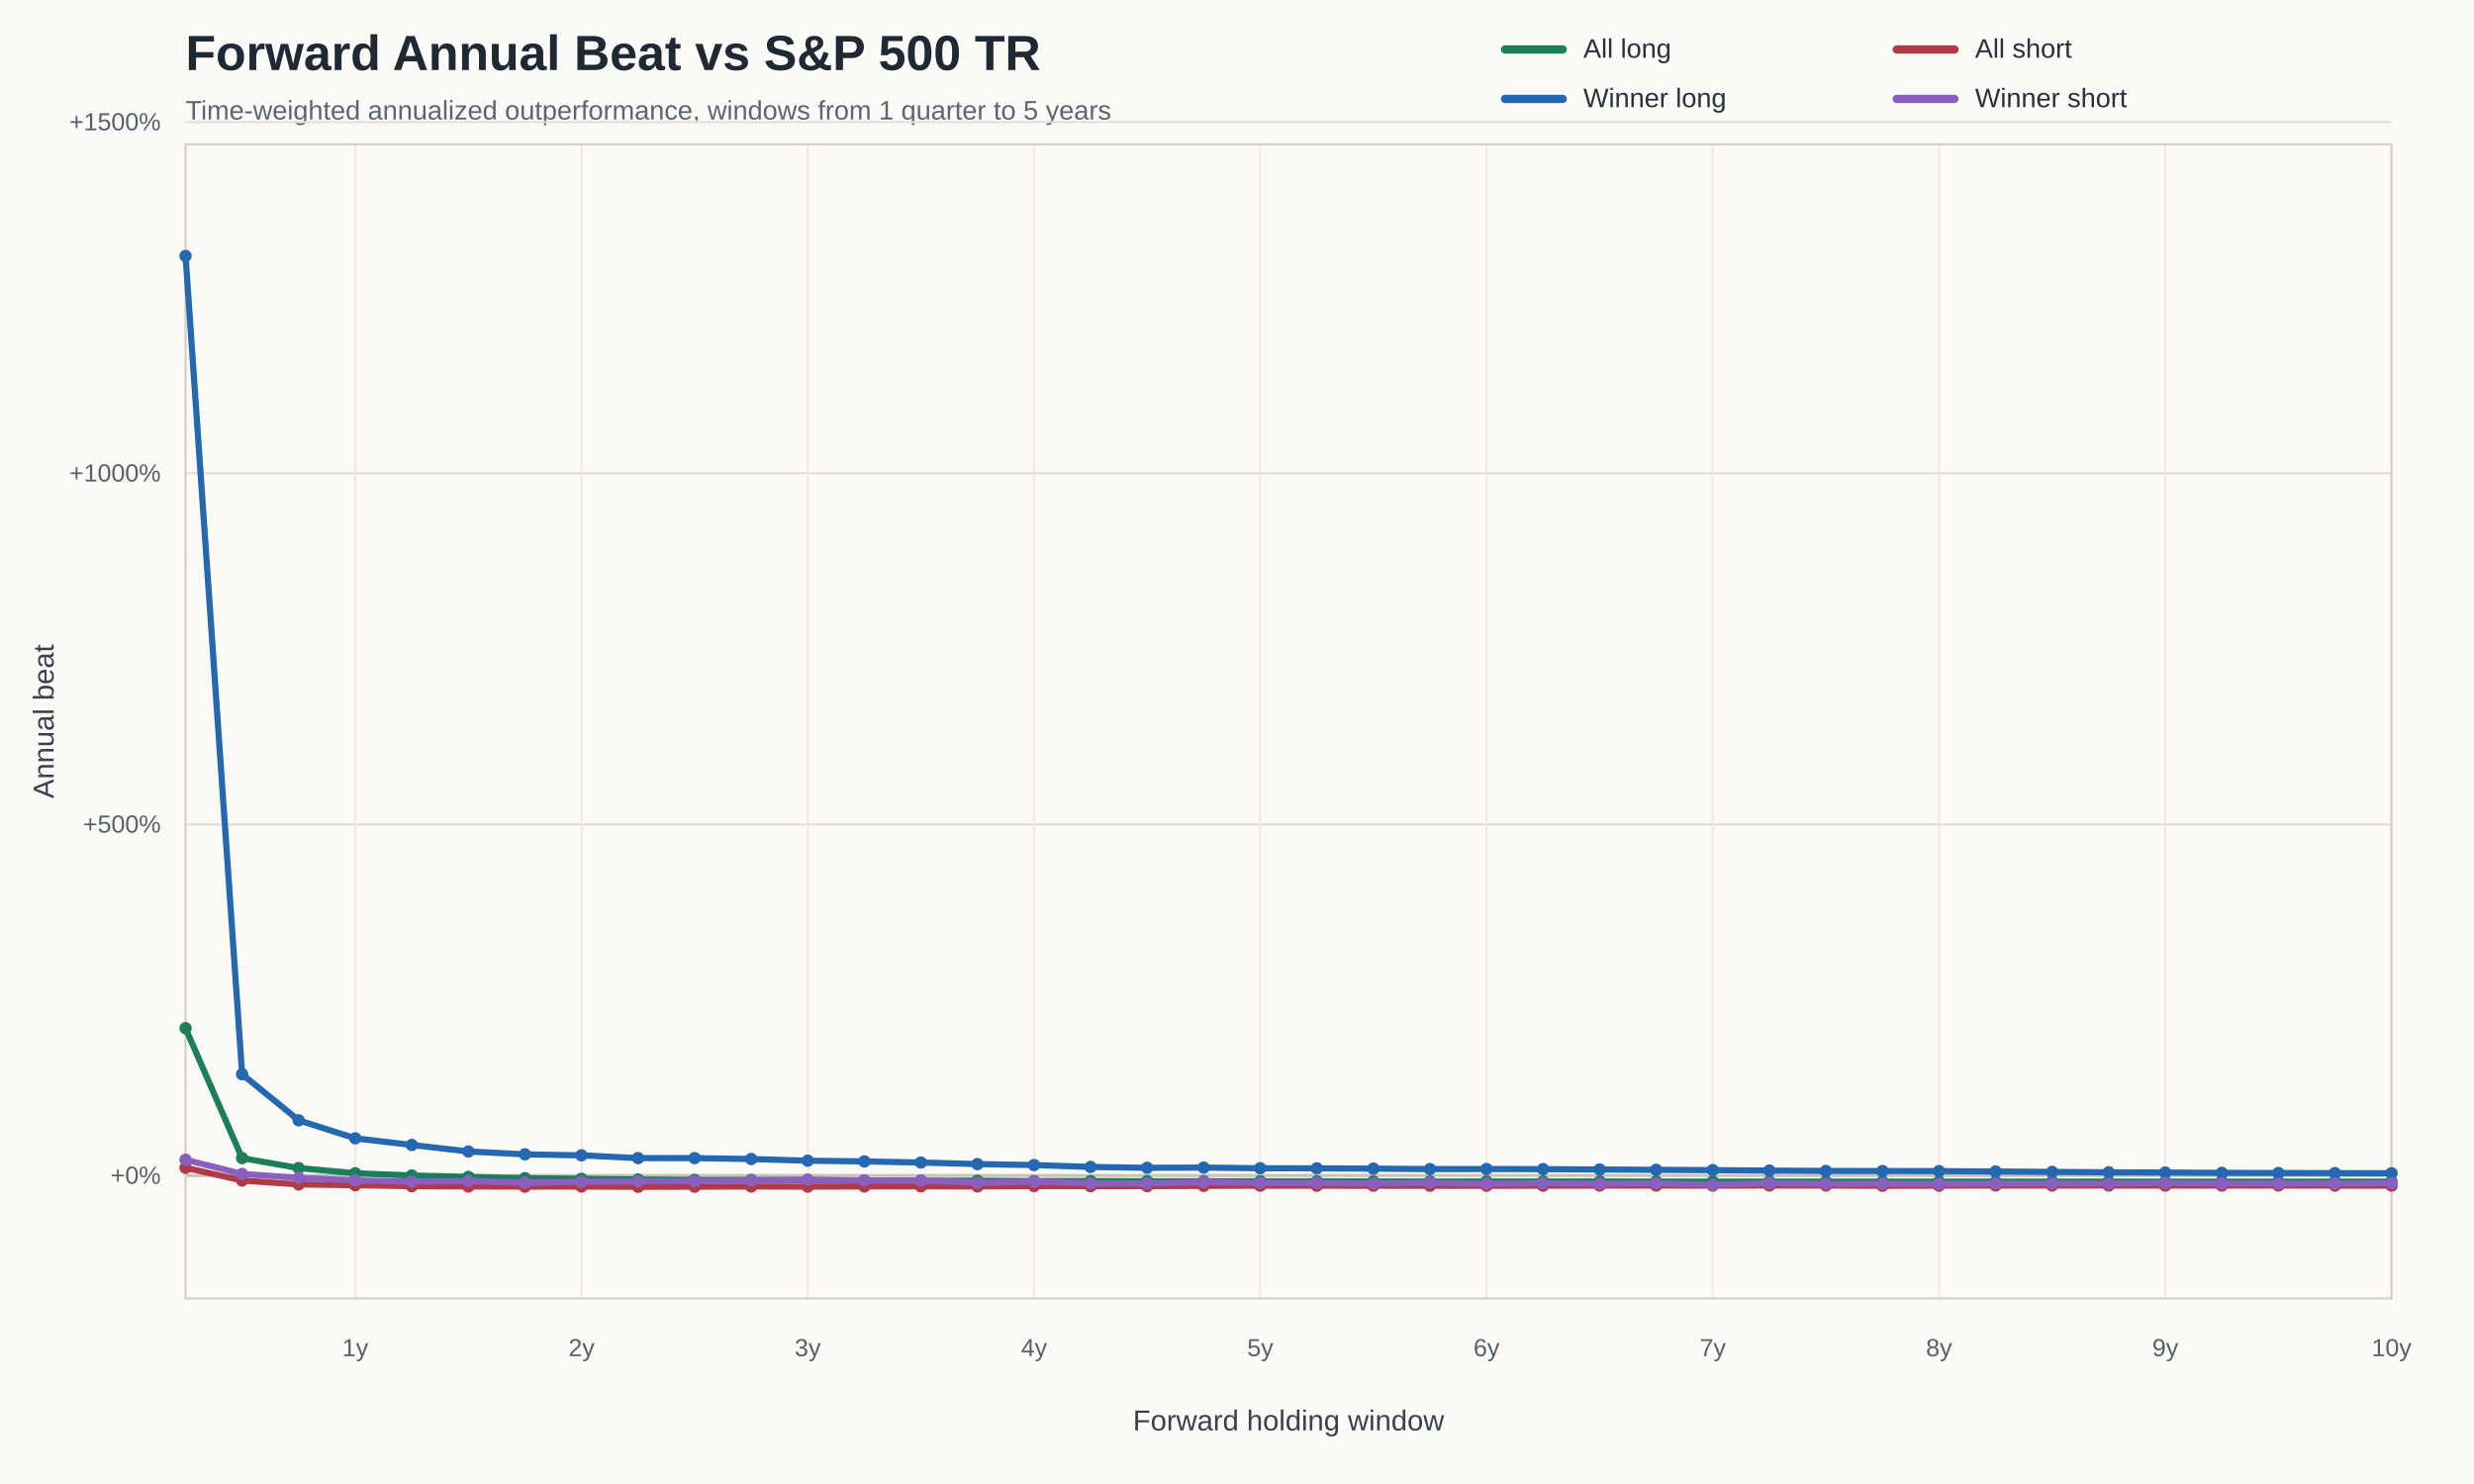
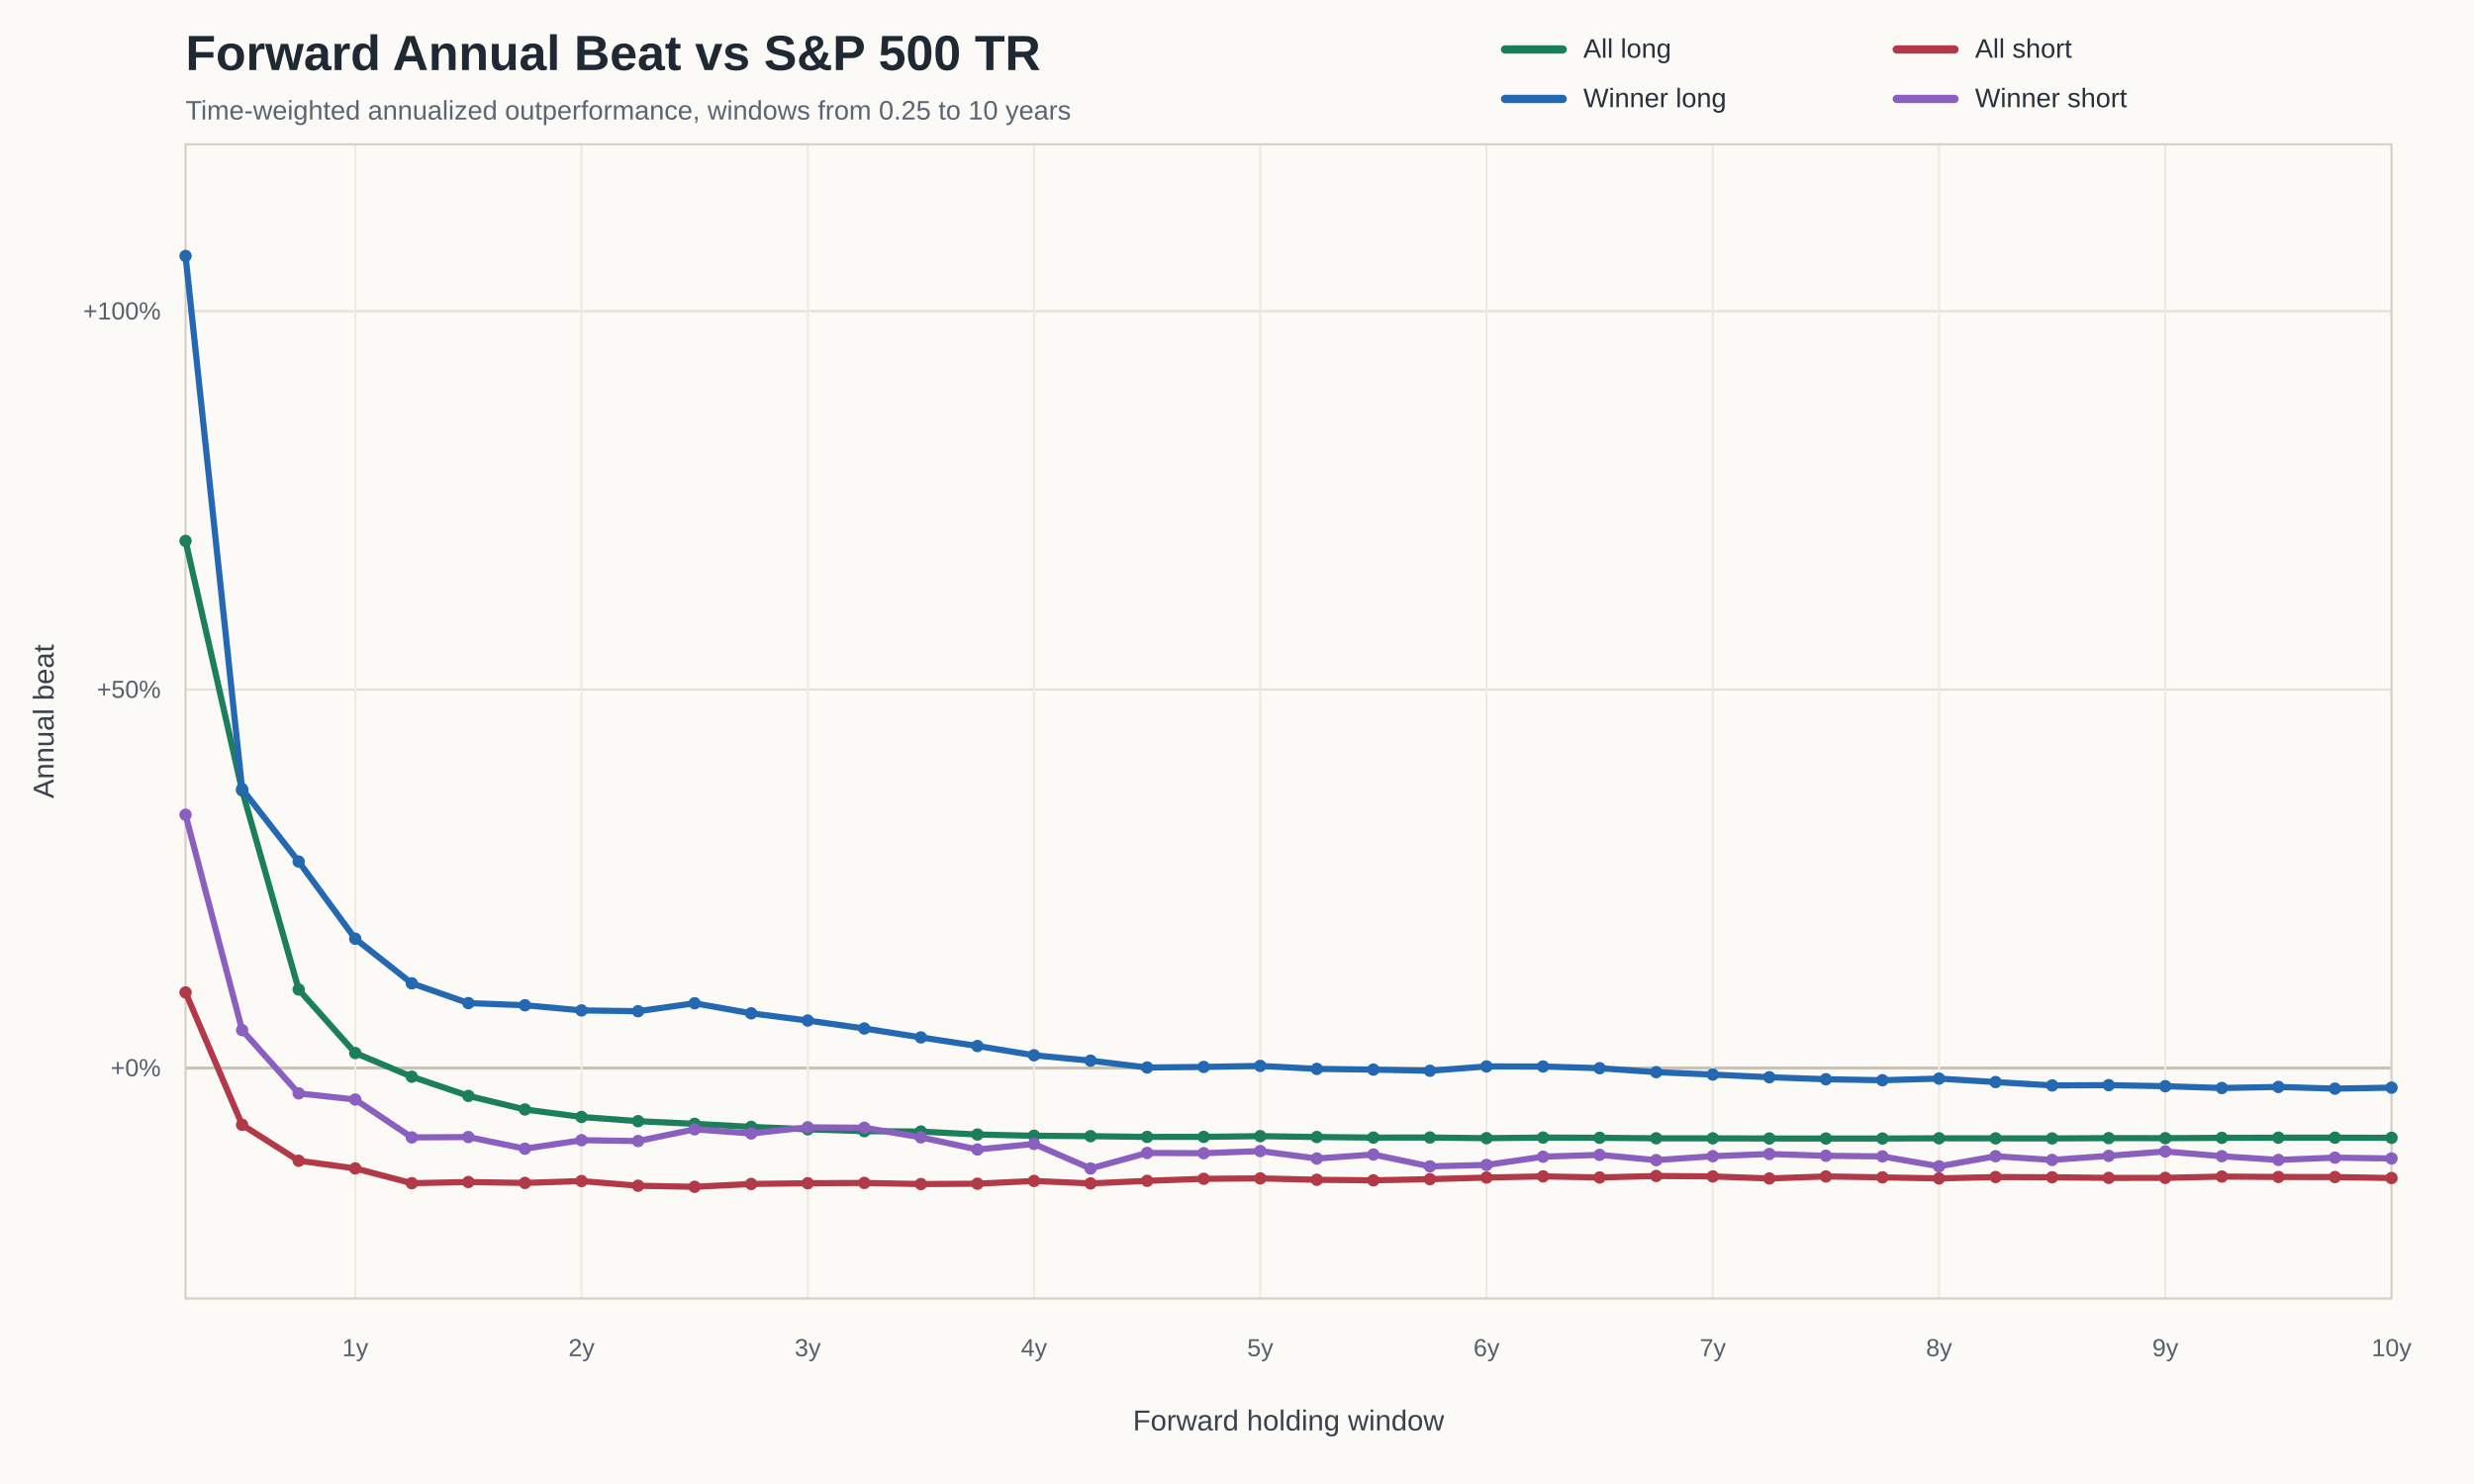
<svg xmlns="http://www.w3.org/2000/svg" width="1200" height="720" viewBox="0 0 1200 720">
  <rect width="100%" height="100%" fill="#fbfaf7" />
  <text x="90" y="34" font-family="Arial, sans-serif" font-size="24" font-weight="700" fill="#1f2933">Forward Annual Beat vs S&amp;P 500 TR</text>
-   <text x="90" y="58" font-family="Arial, sans-serif" font-size="13" fill="#5b6572">Time-weighted annualized outperformance, windows from 1 quarter to 5 years</text>
-   <line x1="90" y1="570.33" x2="1160" y2="570.33" stroke="#c9c2b8" stroke-width="1.5" />
-   <text x="78" y="574.33" text-anchor="end" font-family="Arial, sans-serif" font-size="12" fill="#56606b">+0%</text>
-   <line x1="90" y1="399.96" x2="1160" y2="399.96" stroke="#e3ded6" stroke-width="1" />
-   <text x="78" y="403.96" text-anchor="end" font-family="Arial, sans-serif" font-size="12" fill="#56606b">+500%</text>
-   <line x1="90" y1="229.59" x2="1160" y2="229.59" stroke="#e3ded6" stroke-width="1" />
-   <text x="78" y="233.59" text-anchor="end" font-family="Arial, sans-serif" font-size="12" fill="#56606b">+1000%</text>
-   <line x1="90" y1="59.22" x2="1160" y2="59.22" stroke="#e3ded6" stroke-width="1" />
-   <text x="78" y="63.22" text-anchor="end" font-family="Arial, sans-serif" font-size="12" fill="#56606b">+1500%</text>
+   <text x="90" y="58" font-family="Arial, sans-serif" font-size="13" fill="#5b6572">Time-weighted annualized outperformance, windows from 0.25 to 10 years</text>
+   <line x1="90" y1="518.18" x2="1160" y2="518.18" stroke="#c9c2b8" stroke-width="1.5" />
+   <text x="78" y="522.18" text-anchor="end" font-family="Arial, sans-serif" font-size="12" fill="#56606b">+0%</text>
+   <line x1="90" y1="334.58" x2="1160" y2="334.58" stroke="#e3ded6" stroke-width="1" />
+   <text x="78" y="338.58" text-anchor="end" font-family="Arial, sans-serif" font-size="12" fill="#56606b">+50%</text>
+   <line x1="90" y1="150.99" x2="1160" y2="150.99" stroke="#e3ded6" stroke-width="1" />
+   <text x="78" y="154.99" text-anchor="end" font-family="Arial, sans-serif" font-size="12" fill="#56606b">+100%</text>
  <line x1="172.31" y1="70" x2="172.31" y2="630" stroke="#eee9e1" stroke-width="1" />
  <text x="172.31" y="658" text-anchor="middle" font-family="Arial, sans-serif" font-size="12" fill="#56606b">1y</text>
  <line x1="282.05" y1="70" x2="282.05" y2="630" stroke="#eee9e1" stroke-width="1" />
  <text x="282.05" y="658" text-anchor="middle" font-family="Arial, sans-serif" font-size="12" fill="#56606b">2y</text>
  <line x1="391.79" y1="70" x2="391.79" y2="630" stroke="#eee9e1" stroke-width="1" />
  <text x="391.79" y="658" text-anchor="middle" font-family="Arial, sans-serif" font-size="12" fill="#56606b">3y</text>
  <line x1="501.54" y1="70" x2="501.54" y2="630" stroke="#eee9e1" stroke-width="1" />
  <text x="501.54" y="658" text-anchor="middle" font-family="Arial, sans-serif" font-size="12" fill="#56606b">4y</text>
  <line x1="611.28" y1="70" x2="611.28" y2="630" stroke="#eee9e1" stroke-width="1" />
  <text x="611.28" y="658" text-anchor="middle" font-family="Arial, sans-serif" font-size="12" fill="#56606b">5y</text>
  <line x1="721.03" y1="70" x2="721.03" y2="630" stroke="#eee9e1" stroke-width="1" />
  <text x="721.03" y="658" text-anchor="middle" font-family="Arial, sans-serif" font-size="12" fill="#56606b">6y</text>
  <line x1="830.77" y1="70" x2="830.77" y2="630" stroke="#eee9e1" stroke-width="1" />
  <text x="830.77" y="658" text-anchor="middle" font-family="Arial, sans-serif" font-size="12" fill="#56606b">7y</text>
  <line x1="940.51" y1="70" x2="940.51" y2="630" stroke="#eee9e1" stroke-width="1" />
  <text x="940.51" y="658" text-anchor="middle" font-family="Arial, sans-serif" font-size="12" fill="#56606b">8y</text>
  <line x1="1050.26" y1="70" x2="1050.26" y2="630" stroke="#eee9e1" stroke-width="1" />
  <text x="1050.26" y="658" text-anchor="middle" font-family="Arial, sans-serif" font-size="12" fill="#56606b">9y</text>
  <line x1="1160.00" y1="70" x2="1160.00" y2="630" stroke="#eee9e1" stroke-width="1" />
  <text x="1160.00" y="658" text-anchor="middle" font-family="Arial, sans-serif" font-size="12" fill="#56606b">10y</text>
  <rect x="90" y="70" width="1070" height="560" fill="none" stroke="#d5cec3" stroke-width="1" />
-   <polyline points="90.00,498.88 117.44,561.90 144.87,566.72 172.31,569.23 199.74,570.33 227.18,571.00 254.62,571.61 282.05,571.94 309.49,572.25 336.92,572.46 364.36,572.46 391.79,572.61 419.23,572.77 446.67,572.82 474.10,572.88 501.54,573.01 528.97,573.04 556.41,573.10 583.85,573.12 611.28,573.13 638.72,573.15 666.15,573.21 693.59,573.24 721.03,573.24 748.46,573.26 775.90,573.25 803.33,573.27 830.77,573.31 858.21,573.29 885.64,573.31 913.08,573.32 940.51,573.31 967.95,573.32 995.38,573.32 1022.82,573.32 1050.26,573.32 1077.69,573.32 1105.13,573.31 1132.56,573.30 1160.00,573.30" fill="none" stroke="#1b7f5c" stroke-width="3" stroke-linejoin="round" stroke-linecap="round" />
-   <circle cx="90.00" cy="498.88" r="3" fill="#1b7f5c" />
-   <circle cx="117.44" cy="561.90" r="3" fill="#1b7f5c" />
-   <circle cx="144.87" cy="566.72" r="3" fill="#1b7f5c" />
-   <circle cx="172.31" cy="569.23" r="3" fill="#1b7f5c" />
-   <circle cx="199.74" cy="570.33" r="3" fill="#1b7f5c" />
-   <circle cx="227.18" cy="571.00" r="3" fill="#1b7f5c" />
-   <circle cx="254.62" cy="571.61" r="3" fill="#1b7f5c" />
-   <circle cx="282.05" cy="571.94" r="3" fill="#1b7f5c" />
-   <circle cx="309.49" cy="572.25" r="3" fill="#1b7f5c" />
-   <circle cx="336.92" cy="572.46" r="3" fill="#1b7f5c" />
-   <circle cx="364.36" cy="572.46" r="3" fill="#1b7f5c" />
-   <circle cx="391.79" cy="572.61" r="3" fill="#1b7f5c" />
-   <circle cx="419.23" cy="572.77" r="3" fill="#1b7f5c" />
-   <circle cx="446.67" cy="572.82" r="3" fill="#1b7f5c" />
-   <circle cx="474.10" cy="572.88" r="3" fill="#1b7f5c" />
-   <circle cx="501.54" cy="573.01" r="3" fill="#1b7f5c" />
-   <circle cx="528.97" cy="573.04" r="3" fill="#1b7f5c" />
-   <circle cx="556.41" cy="573.10" r="3" fill="#1b7f5c" />
-   <circle cx="583.85" cy="573.12" r="3" fill="#1b7f5c" />
-   <circle cx="611.28" cy="573.13" r="3" fill="#1b7f5c" />
-   <circle cx="638.72" cy="573.15" r="3" fill="#1b7f5c" />
-   <circle cx="666.15" cy="573.21" r="3" fill="#1b7f5c" />
-   <circle cx="693.59" cy="573.24" r="3" fill="#1b7f5c" />
-   <circle cx="721.03" cy="573.24" r="3" fill="#1b7f5c" />
-   <circle cx="748.46" cy="573.26" r="3" fill="#1b7f5c" />
-   <circle cx="775.90" cy="573.25" r="3" fill="#1b7f5c" />
-   <circle cx="803.33" cy="573.27" r="3" fill="#1b7f5c" />
-   <circle cx="830.77" cy="573.31" r="3" fill="#1b7f5c" />
-   <circle cx="858.21" cy="573.29" r="3" fill="#1b7f5c" />
-   <circle cx="885.64" cy="573.31" r="3" fill="#1b7f5c" />
-   <circle cx="913.08" cy="573.32" r="3" fill="#1b7f5c" />
-   <circle cx="940.51" cy="573.31" r="3" fill="#1b7f5c" />
-   <circle cx="967.95" cy="573.32" r="3" fill="#1b7f5c" />
-   <circle cx="995.38" cy="573.32" r="3" fill="#1b7f5c" />
-   <circle cx="1022.82" cy="573.32" r="3" fill="#1b7f5c" />
-   <circle cx="1050.26" cy="573.32" r="3" fill="#1b7f5c" />
-   <circle cx="1077.69" cy="573.32" r="3" fill="#1b7f5c" />
-   <circle cx="1105.13" cy="573.31" r="3" fill="#1b7f5c" />
-   <circle cx="1132.56" cy="573.30" r="3" fill="#1b7f5c" />
-   <circle cx="1160.00" cy="573.30" r="3" fill="#1b7f5c" />
-   <polyline points="90.00,566.58 117.44,572.76 144.87,574.65 172.31,575.04 199.74,575.51 227.18,575.64 254.62,575.71 282.05,575.67 309.49,575.81 336.92,575.75 364.36,575.65 391.79,575.72 419.23,575.61 446.67,575.58 474.10,575.63 501.54,575.45 528.97,575.49 556.41,575.47 583.85,575.35 611.28,575.26 638.72,575.28 666.15,575.29 693.59,575.29 721.03,575.30 748.46,575.26 775.90,575.21 803.33,575.20 830.77,575.24 858.21,575.17 885.64,575.19 913.08,575.30 940.51,575.25 967.95,575.16 995.38,575.17 1022.82,575.19 1050.26,575.21 1077.69,575.21 1105.13,575.18 1132.56,575.22 1160.00,575.24" fill="none" stroke="#b23a48" stroke-width="3" stroke-linejoin="round" stroke-linecap="round" />
-   <circle cx="90.00" cy="566.58" r="3" fill="#b23a48" />
-   <circle cx="117.44" cy="572.76" r="3" fill="#b23a48" />
-   <circle cx="144.87" cy="574.65" r="3" fill="#b23a48" />
-   <circle cx="172.31" cy="575.04" r="3" fill="#b23a48" />
-   <circle cx="199.74" cy="575.51" r="3" fill="#b23a48" />
-   <circle cx="227.18" cy="575.64" r="3" fill="#b23a48" />
-   <circle cx="254.62" cy="575.71" r="3" fill="#b23a48" />
-   <circle cx="282.05" cy="575.67" r="3" fill="#b23a48" />
-   <circle cx="309.49" cy="575.81" r="3" fill="#b23a48" />
-   <circle cx="336.92" cy="575.75" r="3" fill="#b23a48" />
-   <circle cx="364.36" cy="575.65" r="3" fill="#b23a48" />
-   <circle cx="391.79" cy="575.72" r="3" fill="#b23a48" />
-   <circle cx="419.23" cy="575.61" r="3" fill="#b23a48" />
-   <circle cx="446.67" cy="575.58" r="3" fill="#b23a48" />
-   <circle cx="474.10" cy="575.63" r="3" fill="#b23a48" />
-   <circle cx="501.54" cy="575.45" r="3" fill="#b23a48" />
-   <circle cx="528.97" cy="575.49" r="3" fill="#b23a48" />
-   <circle cx="556.41" cy="575.47" r="3" fill="#b23a48" />
-   <circle cx="583.85" cy="575.35" r="3" fill="#b23a48" />
-   <circle cx="611.28" cy="575.26" r="3" fill="#b23a48" />
-   <circle cx="638.72" cy="575.28" r="3" fill="#b23a48" />
-   <circle cx="666.15" cy="575.29" r="3" fill="#b23a48" />
-   <circle cx="693.59" cy="575.29" r="3" fill="#b23a48" />
-   <circle cx="721.03" cy="575.30" r="3" fill="#b23a48" />
-   <circle cx="748.46" cy="575.26" r="3" fill="#b23a48" />
-   <circle cx="775.90" cy="575.21" r="3" fill="#b23a48" />
-   <circle cx="803.33" cy="575.20" r="3" fill="#b23a48" />
-   <circle cx="830.77" cy="575.24" r="3" fill="#b23a48" />
-   <circle cx="858.21" cy="575.17" r="3" fill="#b23a48" />
-   <circle cx="885.64" cy="575.19" r="3" fill="#b23a48" />
-   <circle cx="913.08" cy="575.30" r="3" fill="#b23a48" />
-   <circle cx="940.51" cy="575.25" r="3" fill="#b23a48" />
-   <circle cx="967.95" cy="575.16" r="3" fill="#b23a48" />
-   <circle cx="995.38" cy="575.17" r="3" fill="#b23a48" />
-   <circle cx="1022.82" cy="575.19" r="3" fill="#b23a48" />
-   <circle cx="1050.26" cy="575.21" r="3" fill="#b23a48" />
-   <circle cx="1077.69" cy="575.21" r="3" fill="#b23a48" />
-   <circle cx="1105.13" cy="575.18" r="3" fill="#b23a48" />
-   <circle cx="1132.56" cy="575.22" r="3" fill="#b23a48" />
-   <circle cx="1160.00" cy="575.24" r="3" fill="#b23a48" />
-   <polyline points="90.00,124.19 117.44,521.19 144.87,543.55 172.31,552.29 199.74,555.51 227.18,558.67 254.62,560.06 282.05,560.55 309.49,561.88 336.92,561.89 364.36,562.32 391.79,563.15 419.23,563.49 446.67,564.02 474.10,564.79 501.54,565.25 528.97,566.17 556.41,566.59 583.85,566.49 611.28,566.81 638.72,566.84 666.15,566.99 693.59,567.21 721.03,567.18 748.46,567.24 775.90,567.41 803.33,567.57 830.77,567.73 858.21,567.94 885.64,568.12 913.08,568.16 940.51,568.21 967.95,568.39 995.38,568.58 1022.82,568.79 1050.26,568.89 1077.69,569.04 1105.13,569.11 1132.56,569.17 1160.00,569.23" fill="none" stroke="#2468b2" stroke-width="3" stroke-linejoin="round" stroke-linecap="round" />
+   <polyline points="90.00,262.45 117.44,383.47 144.87,480.08 172.31,510.89 199.74,522.39 227.18,531.70 254.62,538.30 282.05,541.92 309.49,543.97 336.92,545.26 364.36,546.73 391.79,547.91 419.23,548.82 446.67,549.00 474.10,550.44 501.54,551.04 528.97,551.24 556.41,551.60 583.85,551.58 611.28,551.23 638.72,551.65 666.15,551.93 693.59,551.89 721.03,552.22 748.46,551.92 775.90,552.03 803.33,552.28 830.77,552.29 858.21,552.37 885.64,552.38 913.08,552.38 940.51,552.27 967.95,552.30 995.38,552.33 1022.82,552.19 1050.26,552.21 1077.69,552.05 1105.13,551.98 1132.56,551.97 1160.00,552.04" fill="none" stroke="#1b7f5c" stroke-width="3" stroke-linejoin="round" stroke-linecap="round" />
+   <circle cx="90.00" cy="262.45" r="3" fill="#1b7f5c" />
+   <circle cx="117.44" cy="383.47" r="3" fill="#1b7f5c" />
+   <circle cx="144.87" cy="480.08" r="3" fill="#1b7f5c" />
+   <circle cx="172.31" cy="510.89" r="3" fill="#1b7f5c" />
+   <circle cx="199.74" cy="522.39" r="3" fill="#1b7f5c" />
+   <circle cx="227.18" cy="531.70" r="3" fill="#1b7f5c" />
+   <circle cx="254.62" cy="538.30" r="3" fill="#1b7f5c" />
+   <circle cx="282.05" cy="541.92" r="3" fill="#1b7f5c" />
+   <circle cx="309.49" cy="543.97" r="3" fill="#1b7f5c" />
+   <circle cx="336.92" cy="545.26" r="3" fill="#1b7f5c" />
+   <circle cx="364.36" cy="546.73" r="3" fill="#1b7f5c" />
+   <circle cx="391.79" cy="547.91" r="3" fill="#1b7f5c" />
+   <circle cx="419.23" cy="548.82" r="3" fill="#1b7f5c" />
+   <circle cx="446.67" cy="549.00" r="3" fill="#1b7f5c" />
+   <circle cx="474.10" cy="550.44" r="3" fill="#1b7f5c" />
+   <circle cx="501.54" cy="551.04" r="3" fill="#1b7f5c" />
+   <circle cx="528.97" cy="551.24" r="3" fill="#1b7f5c" />
+   <circle cx="556.41" cy="551.60" r="3" fill="#1b7f5c" />
+   <circle cx="583.85" cy="551.58" r="3" fill="#1b7f5c" />
+   <circle cx="611.28" cy="551.23" r="3" fill="#1b7f5c" />
+   <circle cx="638.72" cy="551.65" r="3" fill="#1b7f5c" />
+   <circle cx="666.15" cy="551.93" r="3" fill="#1b7f5c" />
+   <circle cx="693.59" cy="551.89" r="3" fill="#1b7f5c" />
+   <circle cx="721.03" cy="552.22" r="3" fill="#1b7f5c" />
+   <circle cx="748.46" cy="551.92" r="3" fill="#1b7f5c" />
+   <circle cx="775.90" cy="552.03" r="3" fill="#1b7f5c" />
+   <circle cx="803.33" cy="552.28" r="3" fill="#1b7f5c" />
+   <circle cx="830.77" cy="552.29" r="3" fill="#1b7f5c" />
+   <circle cx="858.21" cy="552.37" r="3" fill="#1b7f5c" />
+   <circle cx="885.64" cy="552.38" r="3" fill="#1b7f5c" />
+   <circle cx="913.08" cy="552.38" r="3" fill="#1b7f5c" />
+   <circle cx="940.51" cy="552.27" r="3" fill="#1b7f5c" />
+   <circle cx="967.95" cy="552.30" r="3" fill="#1b7f5c" />
+   <circle cx="995.38" cy="552.33" r="3" fill="#1b7f5c" />
+   <circle cx="1022.82" cy="552.19" r="3" fill="#1b7f5c" />
+   <circle cx="1050.26" cy="552.21" r="3" fill="#1b7f5c" />
+   <circle cx="1077.69" cy="552.05" r="3" fill="#1b7f5c" />
+   <circle cx="1105.13" cy="551.98" r="3" fill="#1b7f5c" />
+   <circle cx="1132.56" cy="551.97" r="3" fill="#1b7f5c" />
+   <circle cx="1160.00" cy="552.04" r="3" fill="#1b7f5c" />
+   <polyline points="90.00,481.50 117.44,545.73 144.87,563.16 172.31,566.88 199.74,574.06 227.18,573.49 254.62,573.93 282.05,573.02 309.49,575.29 336.92,575.81 364.36,574.43 391.79,574.08 419.23,573.93 446.67,574.47 474.10,574.30 501.54,572.97 528.97,574.17 556.41,572.91 583.85,571.93 611.28,571.72 638.72,572.40 666.15,572.67 693.59,572.10 721.03,571.33 748.46,570.75 775.90,571.28 803.33,570.56 830.77,570.78 858.21,571.76 885.64,570.78 913.08,571.23 940.51,571.74 967.95,571.08 995.38,571.18 1022.82,571.48 1050.26,571.47 1077.69,570.84 1105.13,571.04 1132.56,571.08 1160.00,571.55" fill="none" stroke="#b23a48" stroke-width="3" stroke-linejoin="round" stroke-linecap="round" />
+   <circle cx="90.00" cy="481.50" r="3" fill="#b23a48" />
+   <circle cx="117.44" cy="545.73" r="3" fill="#b23a48" />
+   <circle cx="144.87" cy="563.16" r="3" fill="#b23a48" />
+   <circle cx="172.31" cy="566.88" r="3" fill="#b23a48" />
+   <circle cx="199.74" cy="574.06" r="3" fill="#b23a48" />
+   <circle cx="227.18" cy="573.49" r="3" fill="#b23a48" />
+   <circle cx="254.62" cy="573.93" r="3" fill="#b23a48" />
+   <circle cx="282.05" cy="573.02" r="3" fill="#b23a48" />
+   <circle cx="309.49" cy="575.29" r="3" fill="#b23a48" />
+   <circle cx="336.92" cy="575.81" r="3" fill="#b23a48" />
+   <circle cx="364.36" cy="574.43" r="3" fill="#b23a48" />
+   <circle cx="391.79" cy="574.08" r="3" fill="#b23a48" />
+   <circle cx="419.23" cy="573.93" r="3" fill="#b23a48" />
+   <circle cx="446.67" cy="574.47" r="3" fill="#b23a48" />
+   <circle cx="474.10" cy="574.30" r="3" fill="#b23a48" />
+   <circle cx="501.54" cy="572.97" r="3" fill="#b23a48" />
+   <circle cx="528.97" cy="574.17" r="3" fill="#b23a48" />
+   <circle cx="556.41" cy="572.91" r="3" fill="#b23a48" />
+   <circle cx="583.85" cy="571.93" r="3" fill="#b23a48" />
+   <circle cx="611.28" cy="571.72" r="3" fill="#b23a48" />
+   <circle cx="638.72" cy="572.40" r="3" fill="#b23a48" />
+   <circle cx="666.15" cy="572.67" r="3" fill="#b23a48" />
+   <circle cx="693.59" cy="572.10" r="3" fill="#b23a48" />
+   <circle cx="721.03" cy="571.33" r="3" fill="#b23a48" />
+   <circle cx="748.46" cy="570.75" r="3" fill="#b23a48" />
+   <circle cx="775.90" cy="571.28" r="3" fill="#b23a48" />
+   <circle cx="803.33" cy="570.56" r="3" fill="#b23a48" />
+   <circle cx="830.77" cy="570.78" r="3" fill="#b23a48" />
+   <circle cx="858.21" cy="571.76" r="3" fill="#b23a48" />
+   <circle cx="885.64" cy="570.78" r="3" fill="#b23a48" />
+   <circle cx="913.08" cy="571.23" r="3" fill="#b23a48" />
+   <circle cx="940.51" cy="571.74" r="3" fill="#b23a48" />
+   <circle cx="967.95" cy="571.08" r="3" fill="#b23a48" />
+   <circle cx="995.38" cy="571.18" r="3" fill="#b23a48" />
+   <circle cx="1022.82" cy="571.48" r="3" fill="#b23a48" />
+   <circle cx="1050.26" cy="571.47" r="3" fill="#b23a48" />
+   <circle cx="1077.69" cy="570.84" r="3" fill="#b23a48" />
+   <circle cx="1105.13" cy="571.04" r="3" fill="#b23a48" />
+   <circle cx="1132.56" cy="571.08" r="3" fill="#b23a48" />
+   <circle cx="1160.00" cy="571.55" r="3" fill="#b23a48" />
+   <polyline points="90.00,124.19 117.44,382.83 144.87,418.02 172.31,455.45 199.74,477.09 227.18,486.68 254.62,487.72 282.05,490.22 309.49,490.61 336.92,486.76 364.36,491.64 391.79,495.15 419.23,499.00 446.67,503.33 474.10,507.50 501.54,511.99 528.97,514.61 556.41,517.93 583.85,517.65 611.28,517.15 638.72,518.60 666.15,518.95 693.59,519.51 721.03,517.41 748.46,517.44 775.90,518.26 803.33,520.17 830.77,521.36 858.21,522.65 885.64,523.62 913.08,524.10 940.51,523.31 967.95,524.99 995.38,526.62 1022.82,526.49 1050.26,527.00 1077.69,527.87 1105.13,527.36 1132.56,528.17 1160.00,527.70" fill="none" stroke="#2468b2" stroke-width="3" stroke-linejoin="round" stroke-linecap="round" />
  <circle cx="90.00" cy="124.19" r="3" fill="#2468b2" />
-   <circle cx="117.44" cy="521.19" r="3" fill="#2468b2" />
-   <circle cx="144.87" cy="543.55" r="3" fill="#2468b2" />
-   <circle cx="172.31" cy="552.29" r="3" fill="#2468b2" />
-   <circle cx="199.74" cy="555.51" r="3" fill="#2468b2" />
-   <circle cx="227.18" cy="558.67" r="3" fill="#2468b2" />
-   <circle cx="254.62" cy="560.06" r="3" fill="#2468b2" />
-   <circle cx="282.05" cy="560.55" r="3" fill="#2468b2" />
-   <circle cx="309.49" cy="561.88" r="3" fill="#2468b2" />
-   <circle cx="336.92" cy="561.89" r="3" fill="#2468b2" />
-   <circle cx="364.36" cy="562.32" r="3" fill="#2468b2" />
-   <circle cx="391.79" cy="563.15" r="3" fill="#2468b2" />
-   <circle cx="419.23" cy="563.49" r="3" fill="#2468b2" />
-   <circle cx="446.67" cy="564.02" r="3" fill="#2468b2" />
-   <circle cx="474.10" cy="564.79" r="3" fill="#2468b2" />
-   <circle cx="501.54" cy="565.25" r="3" fill="#2468b2" />
-   <circle cx="528.97" cy="566.17" r="3" fill="#2468b2" />
-   <circle cx="556.41" cy="566.59" r="3" fill="#2468b2" />
-   <circle cx="583.85" cy="566.49" r="3" fill="#2468b2" />
-   <circle cx="611.28" cy="566.81" r="3" fill="#2468b2" />
-   <circle cx="638.72" cy="566.84" r="3" fill="#2468b2" />
-   <circle cx="666.15" cy="566.99" r="3" fill="#2468b2" />
-   <circle cx="693.59" cy="567.21" r="3" fill="#2468b2" />
-   <circle cx="721.03" cy="567.18" r="3" fill="#2468b2" />
-   <circle cx="748.46" cy="567.24" r="3" fill="#2468b2" />
-   <circle cx="775.90" cy="567.41" r="3" fill="#2468b2" />
-   <circle cx="803.33" cy="567.57" r="3" fill="#2468b2" />
-   <circle cx="830.77" cy="567.73" r="3" fill="#2468b2" />
-   <circle cx="858.21" cy="567.94" r="3" fill="#2468b2" />
-   <circle cx="885.64" cy="568.12" r="3" fill="#2468b2" />
-   <circle cx="913.08" cy="568.16" r="3" fill="#2468b2" />
-   <circle cx="940.51" cy="568.21" r="3" fill="#2468b2" />
-   <circle cx="967.95" cy="568.39" r="3" fill="#2468b2" />
-   <circle cx="995.38" cy="568.58" r="3" fill="#2468b2" />
-   <circle cx="1022.82" cy="568.79" r="3" fill="#2468b2" />
-   <circle cx="1050.26" cy="568.89" r="3" fill="#2468b2" />
-   <circle cx="1077.69" cy="569.04" r="3" fill="#2468b2" />
-   <circle cx="1105.13" cy="569.11" r="3" fill="#2468b2" />
-   <circle cx="1132.56" cy="569.17" r="3" fill="#2468b2" />
-   <circle cx="1160.00" cy="569.23" r="3" fill="#2468b2" />
-   <polyline points="90.00,562.68 117.44,569.58 144.87,571.48 172.31,572.70 199.74,573.24 227.18,573.04 254.62,573.78 282.05,573.39 309.49,573.21 336.92,573.07 364.36,572.71 391.79,572.32 419.23,572.70 446.67,572.79 474.10,573.84 501.54,573.29 528.97,574.12 556.41,574.21 583.85,573.53 611.28,573.91 638.72,573.98 666.15,574.18 693.59,573.89 721.03,574.35 748.46,574.10 775.90,574.39 803.33,574.18 830.77,574.87 858.21,574.06 885.64,574.41 913.08,574.36 940.51,574.46 967.95,574.26 995.38,574.25 1022.82,574.26 1050.26,573.98 1077.69,574.20 1105.13,574.26 1132.56,574.26 1160.00,574.05" fill="none" stroke="#8a5fbf" stroke-width="3" stroke-linejoin="round" stroke-linecap="round" />
-   <circle cx="90.00" cy="562.68" r="3" fill="#8a5fbf" />
-   <circle cx="117.44" cy="569.58" r="3" fill="#8a5fbf" />
-   <circle cx="144.87" cy="571.48" r="3" fill="#8a5fbf" />
-   <circle cx="172.31" cy="572.70" r="3" fill="#8a5fbf" />
-   <circle cx="199.74" cy="573.24" r="3" fill="#8a5fbf" />
-   <circle cx="227.18" cy="573.04" r="3" fill="#8a5fbf" />
-   <circle cx="254.62" cy="573.78" r="3" fill="#8a5fbf" />
-   <circle cx="282.05" cy="573.39" r="3" fill="#8a5fbf" />
-   <circle cx="309.49" cy="573.21" r="3" fill="#8a5fbf" />
-   <circle cx="336.92" cy="573.07" r="3" fill="#8a5fbf" />
-   <circle cx="364.36" cy="572.71" r="3" fill="#8a5fbf" />
-   <circle cx="391.79" cy="572.32" r="3" fill="#8a5fbf" />
-   <circle cx="419.23" cy="572.70" r="3" fill="#8a5fbf" />
-   <circle cx="446.67" cy="572.79" r="3" fill="#8a5fbf" />
-   <circle cx="474.10" cy="573.84" r="3" fill="#8a5fbf" />
-   <circle cx="501.54" cy="573.29" r="3" fill="#8a5fbf" />
-   <circle cx="528.97" cy="574.12" r="3" fill="#8a5fbf" />
-   <circle cx="556.41" cy="574.21" r="3" fill="#8a5fbf" />
-   <circle cx="583.85" cy="573.53" r="3" fill="#8a5fbf" />
-   <circle cx="611.28" cy="573.91" r="3" fill="#8a5fbf" />
-   <circle cx="638.72" cy="573.98" r="3" fill="#8a5fbf" />
-   <circle cx="666.15" cy="574.18" r="3" fill="#8a5fbf" />
-   <circle cx="693.59" cy="573.89" r="3" fill="#8a5fbf" />
-   <circle cx="721.03" cy="574.35" r="3" fill="#8a5fbf" />
-   <circle cx="748.46" cy="574.10" r="3" fill="#8a5fbf" />
-   <circle cx="775.90" cy="574.39" r="3" fill="#8a5fbf" />
-   <circle cx="803.33" cy="574.18" r="3" fill="#8a5fbf" />
-   <circle cx="830.77" cy="574.87" r="3" fill="#8a5fbf" />
-   <circle cx="858.21" cy="574.06" r="3" fill="#8a5fbf" />
-   <circle cx="885.64" cy="574.41" r="3" fill="#8a5fbf" />
-   <circle cx="913.08" cy="574.36" r="3" fill="#8a5fbf" />
-   <circle cx="940.51" cy="574.46" r="3" fill="#8a5fbf" />
-   <circle cx="967.95" cy="574.26" r="3" fill="#8a5fbf" />
-   <circle cx="995.38" cy="574.25" r="3" fill="#8a5fbf" />
-   <circle cx="1022.82" cy="574.26" r="3" fill="#8a5fbf" />
-   <circle cx="1050.26" cy="573.98" r="3" fill="#8a5fbf" />
-   <circle cx="1077.69" cy="574.20" r="3" fill="#8a5fbf" />
-   <circle cx="1105.13" cy="574.26" r="3" fill="#8a5fbf" />
-   <circle cx="1132.56" cy="574.26" r="3" fill="#8a5fbf" />
-   <circle cx="1160.00" cy="574.05" r="3" fill="#8a5fbf" />
+   <circle cx="117.44" cy="382.83" r="3" fill="#2468b2" />
+   <circle cx="144.87" cy="418.02" r="3" fill="#2468b2" />
+   <circle cx="172.31" cy="455.45" r="3" fill="#2468b2" />
+   <circle cx="199.74" cy="477.09" r="3" fill="#2468b2" />
+   <circle cx="227.18" cy="486.68" r="3" fill="#2468b2" />
+   <circle cx="254.62" cy="487.72" r="3" fill="#2468b2" />
+   <circle cx="282.05" cy="490.22" r="3" fill="#2468b2" />
+   <circle cx="309.49" cy="490.61" r="3" fill="#2468b2" />
+   <circle cx="336.92" cy="486.76" r="3" fill="#2468b2" />
+   <circle cx="364.36" cy="491.64" r="3" fill="#2468b2" />
+   <circle cx="391.79" cy="495.15" r="3" fill="#2468b2" />
+   <circle cx="419.23" cy="499.00" r="3" fill="#2468b2" />
+   <circle cx="446.67" cy="503.33" r="3" fill="#2468b2" />
+   <circle cx="474.10" cy="507.50" r="3" fill="#2468b2" />
+   <circle cx="501.54" cy="511.99" r="3" fill="#2468b2" />
+   <circle cx="528.97" cy="514.61" r="3" fill="#2468b2" />
+   <circle cx="556.41" cy="517.93" r="3" fill="#2468b2" />
+   <circle cx="583.85" cy="517.65" r="3" fill="#2468b2" />
+   <circle cx="611.28" cy="517.15" r="3" fill="#2468b2" />
+   <circle cx="638.72" cy="518.60" r="3" fill="#2468b2" />
+   <circle cx="666.15" cy="518.95" r="3" fill="#2468b2" />
+   <circle cx="693.59" cy="519.51" r="3" fill="#2468b2" />
+   <circle cx="721.03" cy="517.41" r="3" fill="#2468b2" />
+   <circle cx="748.46" cy="517.44" r="3" fill="#2468b2" />
+   <circle cx="775.90" cy="518.26" r="3" fill="#2468b2" />
+   <circle cx="803.33" cy="520.17" r="3" fill="#2468b2" />
+   <circle cx="830.77" cy="521.36" r="3" fill="#2468b2" />
+   <circle cx="858.21" cy="522.65" r="3" fill="#2468b2" />
+   <circle cx="885.64" cy="523.62" r="3" fill="#2468b2" />
+   <circle cx="913.08" cy="524.10" r="3" fill="#2468b2" />
+   <circle cx="940.51" cy="523.31" r="3" fill="#2468b2" />
+   <circle cx="967.95" cy="524.99" r="3" fill="#2468b2" />
+   <circle cx="995.38" cy="526.62" r="3" fill="#2468b2" />
+   <circle cx="1022.82" cy="526.49" r="3" fill="#2468b2" />
+   <circle cx="1050.26" cy="527.00" r="3" fill="#2468b2" />
+   <circle cx="1077.69" cy="527.87" r="3" fill="#2468b2" />
+   <circle cx="1105.13" cy="527.36" r="3" fill="#2468b2" />
+   <circle cx="1132.56" cy="528.17" r="3" fill="#2468b2" />
+   <circle cx="1160.00" cy="527.70" r="3" fill="#2468b2" />
+   <polyline points="90.00,395.31 117.44,499.80 144.87,530.48 172.31,533.47 199.74,551.85 227.18,551.67 254.62,557.32 282.05,553.21 309.49,553.60 336.92,547.92 364.36,549.94 391.79,546.95 419.23,547.15 446.67,551.81 474.10,557.71 501.54,555.01 528.97,566.92 556.41,559.38 583.85,559.51 611.28,558.48 638.72,562.09 666.15,560.14 693.59,565.89 721.03,565.20 748.46,561.20 775.90,560.31 803.33,562.87 830.77,560.96 858.21,559.90 885.64,560.75 913.08,561.07 940.51,565.87 967.95,560.98 995.38,562.78 1022.82,560.79 1050.26,558.66 1077.69,560.97 1105.13,562.77 1132.56,561.66 1160.00,562.06" fill="none" stroke="#8a5fbf" stroke-width="3" stroke-linejoin="round" stroke-linecap="round" />
+   <circle cx="90.00" cy="395.31" r="3" fill="#8a5fbf" />
+   <circle cx="117.44" cy="499.80" r="3" fill="#8a5fbf" />
+   <circle cx="144.87" cy="530.48" r="3" fill="#8a5fbf" />
+   <circle cx="172.31" cy="533.47" r="3" fill="#8a5fbf" />
+   <circle cx="199.74" cy="551.85" r="3" fill="#8a5fbf" />
+   <circle cx="227.18" cy="551.67" r="3" fill="#8a5fbf" />
+   <circle cx="254.62" cy="557.32" r="3" fill="#8a5fbf" />
+   <circle cx="282.05" cy="553.21" r="3" fill="#8a5fbf" />
+   <circle cx="309.49" cy="553.60" r="3" fill="#8a5fbf" />
+   <circle cx="336.92" cy="547.92" r="3" fill="#8a5fbf" />
+   <circle cx="364.36" cy="549.94" r="3" fill="#8a5fbf" />
+   <circle cx="391.79" cy="546.95" r="3" fill="#8a5fbf" />
+   <circle cx="419.23" cy="547.15" r="3" fill="#8a5fbf" />
+   <circle cx="446.67" cy="551.81" r="3" fill="#8a5fbf" />
+   <circle cx="474.10" cy="557.71" r="3" fill="#8a5fbf" />
+   <circle cx="501.54" cy="555.01" r="3" fill="#8a5fbf" />
+   <circle cx="528.97" cy="566.92" r="3" fill="#8a5fbf" />
+   <circle cx="556.41" cy="559.38" r="3" fill="#8a5fbf" />
+   <circle cx="583.85" cy="559.51" r="3" fill="#8a5fbf" />
+   <circle cx="611.28" cy="558.48" r="3" fill="#8a5fbf" />
+   <circle cx="638.72" cy="562.09" r="3" fill="#8a5fbf" />
+   <circle cx="666.15" cy="560.14" r="3" fill="#8a5fbf" />
+   <circle cx="693.59" cy="565.89" r="3" fill="#8a5fbf" />
+   <circle cx="721.03" cy="565.20" r="3" fill="#8a5fbf" />
+   <circle cx="748.46" cy="561.20" r="3" fill="#8a5fbf" />
+   <circle cx="775.90" cy="560.31" r="3" fill="#8a5fbf" />
+   <circle cx="803.33" cy="562.87" r="3" fill="#8a5fbf" />
+   <circle cx="830.77" cy="560.96" r="3" fill="#8a5fbf" />
+   <circle cx="858.21" cy="559.90" r="3" fill="#8a5fbf" />
+   <circle cx="885.64" cy="560.75" r="3" fill="#8a5fbf" />
+   <circle cx="913.08" cy="561.07" r="3" fill="#8a5fbf" />
+   <circle cx="940.51" cy="565.87" r="3" fill="#8a5fbf" />
+   <circle cx="967.95" cy="560.98" r="3" fill="#8a5fbf" />
+   <circle cx="995.38" cy="562.78" r="3" fill="#8a5fbf" />
+   <circle cx="1022.82" cy="560.79" r="3" fill="#8a5fbf" />
+   <circle cx="1050.26" cy="558.66" r="3" fill="#8a5fbf" />
+   <circle cx="1077.69" cy="560.97" r="3" fill="#8a5fbf" />
+   <circle cx="1105.13" cy="562.77" r="3" fill="#8a5fbf" />
+   <circle cx="1132.56" cy="561.66" r="3" fill="#8a5fbf" />
+   <circle cx="1160.00" cy="562.06" r="3" fill="#8a5fbf" />
  <line x1="730" y1="24" x2="758" y2="24" stroke="#1b7f5c" stroke-width="4" stroke-linecap="round" />
  <text x="768" y="28" font-family="Arial, sans-serif" font-size="13" fill="#28313b">All long</text>
  <line x1="920" y1="24" x2="948" y2="24" stroke="#b23a48" stroke-width="4" stroke-linecap="round" />
  <text x="958" y="28" font-family="Arial, sans-serif" font-size="13" fill="#28313b">All short</text>
  <line x1="730" y1="48" x2="758" y2="48" stroke="#2468b2" stroke-width="4" stroke-linecap="round" />
  <text x="768" y="52" font-family="Arial, sans-serif" font-size="13" fill="#28313b">Winner long</text>
  <line x1="920" y1="48" x2="948" y2="48" stroke="#8a5fbf" stroke-width="4" stroke-linecap="round" />
  <text x="958" y="52" font-family="Arial, sans-serif" font-size="13" fill="#28313b">Winner short</text>
  <text x="625.0" y="694" text-anchor="middle" font-family="Arial, sans-serif" font-size="14" fill="#38414c">Forward holding window</text>
  <text x="26" y="350.0" text-anchor="middle" font-family="Arial, sans-serif" font-size="14" fill="#38414c" transform="rotate(-90 26 350.0)">Annual beat</text>
</svg>
